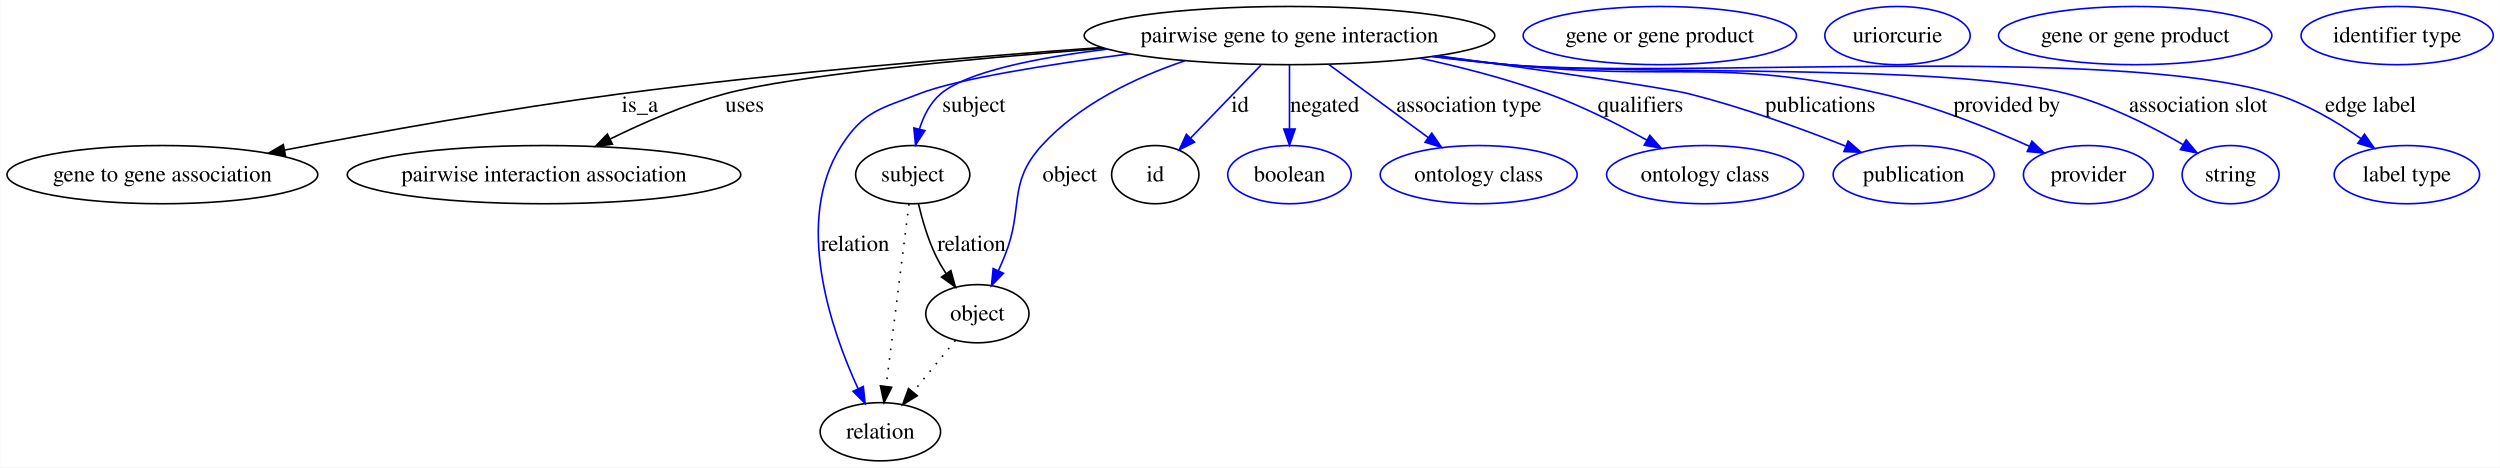
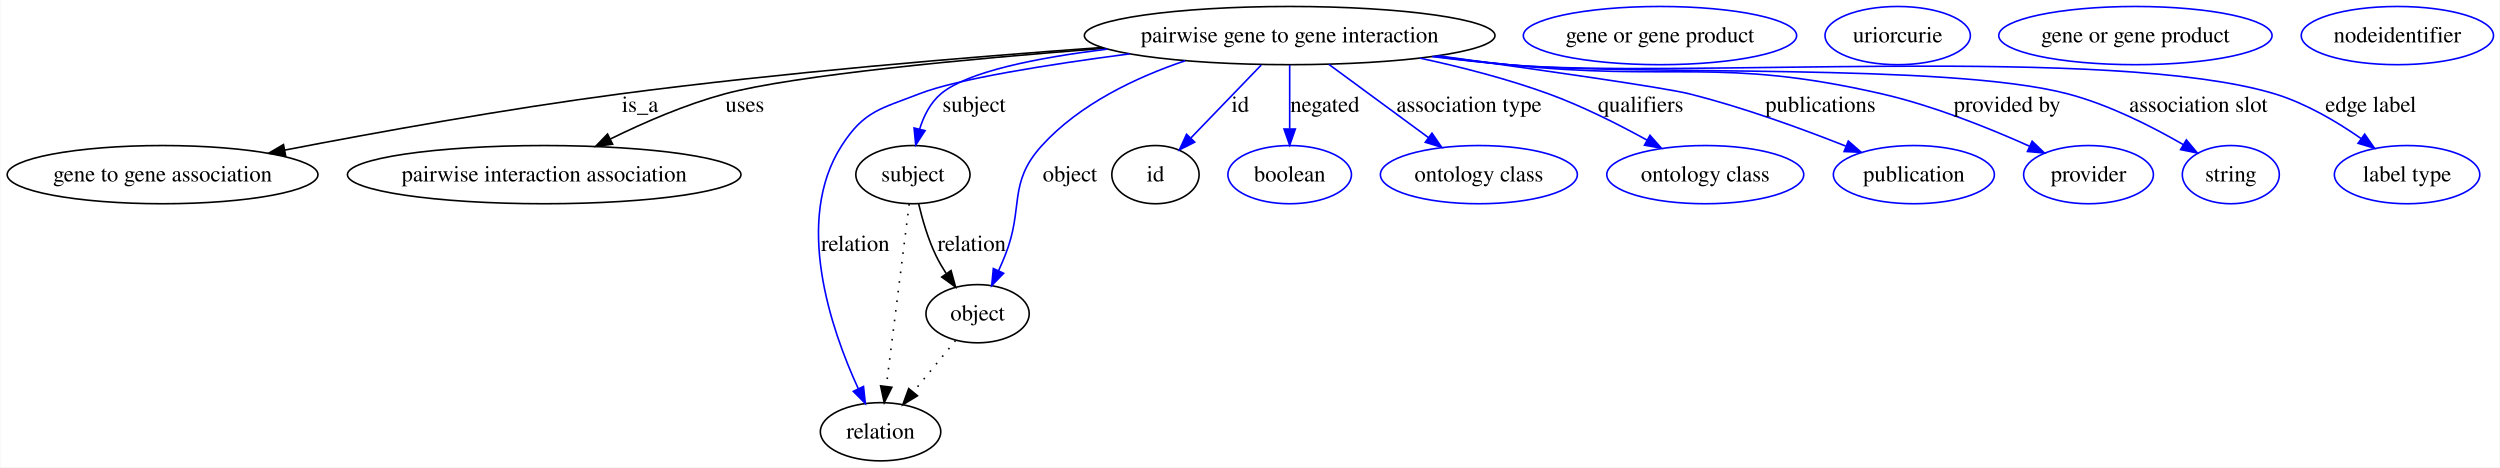
- <svg xmlns="http://www.w3.org/2000/svg" width="1546pt" height="289pt" viewBox="0.00 0.00 1545.77 289.00">
+ <svg xmlns="http://www.w3.org/2000/svg" width="1546pt" height="289pt" viewBox="0.00 0.00 1545.53 289.00">
  <g id="graph0" class="graph" transform="scale(1 1) rotate(0) translate(4 285)">
-     <polygon fill="#ffffff" stroke="transparent" points="-4,4 -4,-285 1541.772,-285 1541.772,4 -4,4" />
+     <polygon fill="#ffffff" stroke="transparent" points="-4,4 -4,-285 1541.526,-285 1541.526,4 -4,4" />
    <g id="node1" class="node">
      <ellipse fill="none" stroke="#000000" cx="793.3" cy="-263" rx="126.978" ry="18" />
      <text text-anchor="middle" x="793.3" y="-258.8" font-family="Times,serif" font-size="14.00" fill="#000000">pairwise gene to gene interaction</text>
    </g>
    <g id="node2" class="node">
      <ellipse fill="none" stroke="#000000" cx="96.3" cy="-177" rx="96.101" ry="18" />
      <text text-anchor="middle" x="96.3" y="-172.8" font-family="Times,serif" font-size="14.00" fill="#000000">gene to gene association</text>
    </g>
    <g id="edge1" class="edge">
      <path fill="none" stroke="#000000" d="M677.136,-255.625C594.088,-249.685 479.784,-240.151 379.749,-227 308.942,-217.691 228.851,-203.193 171.912,-192.2" />
      <polygon fill="#000000" stroke="#000000" points="172.397,-188.729 161.913,-190.26 171.063,-195.601 172.397,-188.729" />
      <text text-anchor="middle" x="391.576" y="-215.8" font-family="Times,serif" font-size="14.00" fill="#000000">is_a</text>
    </g>
    <g id="node3" class="node">
      <ellipse fill="none" stroke="#000000" cx="332.3" cy="-177" rx="121.692" ry="18" />
      <text text-anchor="middle" x="332.3" y="-172.8" font-family="Times,serif" font-size="14.00" fill="#000000">pairwise interaction association</text>
    </g>
    <g id="edge2" class="edge">
      <path fill="none" stroke="#000000" d="M678.688,-255.108C594.298,-248.557 487.084,-238.48 444.19,-227 419.772,-220.465 393.92,-209.227 373.224,-199.059" />
      <polygon fill="#000000" stroke="#000000" points="374.609,-195.838 364.101,-194.483 371.471,-202.095 374.609,-195.838" />
      <text text-anchor="middle" x="456.356" y="-215.8" font-family="Times,serif" font-size="14.00" fill="#000000">uses</text>
    </g>
    <g id="node4" class="node">
      <ellipse fill="none" stroke="#000000" cx="560.3" cy="-177" rx="35.313" ry="18" />
      <text text-anchor="middle" x="560.3" y="-172.8" font-family="Times,serif" font-size="14.00" fill="#000000">subject</text>
    </g>
    <g id="edge3" class="edge">
      <path fill="none" stroke="#0000ff" d="M680.486,-254.623C637.002,-249.279 593.851,-240.682 577.645,-227 571.057,-221.438 566.968,-213.234 564.431,-205.074" />
      <polygon fill="#0000ff" stroke="#0000ff" points="567.821,-204.202 562.044,-195.322 561.022,-205.867 567.821,-204.202" />
      <text text-anchor="middle" x="598.128" y="-215.8" font-family="Times,serif" font-size="14.00" fill="#000000">subject</text>
    </g>
    <g id="node6" class="node">
      <ellipse fill="none" stroke="#000000" cx="540.3" cy="-18" rx="37.233" ry="18" />
      <text text-anchor="middle" x="540.3" y="-13.8" font-family="Times,serif" font-size="14.00" fill="#000000">relation</text>
    </g>
    <g id="edge4" class="edge">
      <path fill="none" stroke="#0000ff" d="M694.39,-251.707C643.765,-245.08 587.921,-236.215 564.3,-227 540.414,-217.681 530.175,-216.561 516.3,-195 486.493,-148.679 509.604,-81.424 526.548,-44.586" />
      <polygon fill="#0000ff" stroke="#0000ff" points="529.748,-46.008 530.901,-35.476 523.432,-42.99 529.748,-46.008" />
      <text text-anchor="middle" x="524.68" y="-129.8" font-family="Times,serif" font-size="14.00" fill="#000000">relation</text>
    </g>
    <g id="node8" class="node">
      <ellipse fill="none" stroke="#000000" cx="600.3" cy="-91" rx="31.931" ry="18" />
      <text text-anchor="middle" x="600.3" y="-86.8" font-family="Times,serif" font-size="14.00" fill="#000000">object</text>
    </g>
    <g id="edge5" class="edge">
      <path fill="none" stroke="#0000ff" d="M728.654,-247.427C698.143,-237.108 663.399,-220.614 640.093,-195 618.642,-171.424 629.192,-156.574 617.3,-127 616.063,-123.922 614.692,-120.732 613.28,-117.582" />
      <polygon fill="#0000ff" stroke="#0000ff" points="616.403,-115.995 609.021,-108.395 610.052,-118.939 616.403,-115.995" />
      <text text-anchor="middle" x="657.404" y="-172.8" font-family="Times,serif" font-size="14.00" fill="#000000">object</text>
    </g>
    <g id="node10" class="node">
      <ellipse fill="none" stroke="#000000" cx="710.3" cy="-177" rx="27" ry="18" />
      <text text-anchor="middle" x="710.3" y="-172.8" font-family="Times,serif" font-size="14.00" fill="#000000">id</text>
    </g>
    <g id="edge6" class="edge">
      <path fill="none" stroke="#0000ff" d="M775.698,-244.762C763.011,-231.615 745.803,-213.785 732.223,-199.715" />
      <polygon fill="#0000ff" stroke="#0000ff" points="734.566,-197.103 725.103,-192.338 729.529,-201.964 734.566,-197.103" />
      <text text-anchor="middle" x="762.745" y="-215.8" font-family="Times,serif" font-size="14.00" fill="#000000">id</text>
    </g>
    <g id="node12" class="node">
      <ellipse fill="none" stroke="#0000ff" cx="793.3" cy="-177" rx="38.202" ry="18" />
      <text text-anchor="middle" x="793.3" y="-172.8" font-family="Times,serif" font-size="14.00" fill="#000000">boolean</text>
    </g>
    <g id="edge7" class="edge">
      <path fill="none" stroke="#0000ff" d="M793.3,-244.762C793.3,-233.36 793.3,-218.434 793.3,-205.494" />
      <polygon fill="#0000ff" stroke="#0000ff" points="796.801,-205.212 793.3,-195.212 789.801,-205.212 796.801,-205.212" />
      <text text-anchor="middle" x="815.066" y="-215.8" font-family="Times,serif" font-size="14.00" fill="#000000">negated</text>
    </g>
    <g id="node13" class="node">
      <ellipse fill="none" stroke="#0000ff" cx="910.3" cy="-177" rx="60.905" ry="18" />
      <text text-anchor="middle" x="910.3" y="-172.8" font-family="Times,serif" font-size="14.00" fill="#000000">ontology class</text>
    </g>
    <g id="edge8" class="edge">
      <path fill="none" stroke="#0000ff" d="M817.543,-245.181C835.384,-232.066 859.79,-214.127 879.089,-199.942" />
      <polygon fill="#0000ff" stroke="#0000ff" points="881.299,-202.661 887.283,-193.919 877.153,-197.021 881.299,-202.661" />
      <text text-anchor="middle" x="904.206" y="-215.8" font-family="Times,serif" font-size="14.00" fill="#000000">association type</text>
    </g>
    <g id="node14" class="node">
      <ellipse fill="none" stroke="#0000ff" cx="1050.3" cy="-177" rx="60.905" ry="18" />
      <text text-anchor="middle" x="1050.3" y="-172.8" font-family="Times,serif" font-size="14.00" fill="#000000">ontology class</text>
    </g>
    <g id="edge9" class="edge">
      <path fill="none" stroke="#0000ff" d="M873.797,-249.069C899.592,-243.502 928.013,-236.191 953.3,-227 974.225,-219.394 996.38,-208.235 1014.225,-198.388" />
      <polygon fill="#0000ff" stroke="#0000ff" points="1016.13,-201.332 1023.135,-193.383 1012.702,-195.229 1016.13,-201.332" />
      <text text-anchor="middle" x="1010.352" y="-215.8" font-family="Times,serif" font-size="14.00" fill="#000000">qualifiers</text>
    </g>
    <g id="node15" class="node">
      <ellipse fill="none" stroke="#0000ff" cx="1179.3" cy="-177" rx="49.788" ry="18" />
      <text text-anchor="middle" x="1179.3" y="-172.8" font-family="Times,serif" font-size="14.00" fill="#000000">publication</text>
    </g>
    <g id="edge10" class="edge">
      <path fill="none" stroke="#0000ff" d="M885.074,-250.53C948.905,-241.702 1025.166,-230.784 1040.3,-227 1073.538,-218.689 1109.939,-205.436 1137.15,-194.662" />
      <polygon fill="#0000ff" stroke="#0000ff" points="1138.758,-197.789 1146.737,-190.819 1136.153,-191.291 1138.758,-197.789" />
      <text text-anchor="middle" x="1121.518" y="-215.8" font-family="Times,serif" font-size="14.00" fill="#000000">publications</text>
    </g>
    <g id="node16" class="node">
      <ellipse fill="none" stroke="#0000ff" cx="1287.3" cy="-177" rx="40.132" ry="18" />
      <text text-anchor="middle" x="1287.3" y="-172.8" font-family="Times,serif" font-size="14.00" fill="#000000">provider</text>
    </g>
    <g id="edge11" class="edge">
      <path fill="none" stroke="#0000ff" d="M883.627,-250.261C898.535,-248.358 913.839,-246.526 928.3,-245 1030.709,-234.191 1058.92,-249.983 1159.3,-227 1191.263,-219.682 1225.801,-205.81 1250.935,-194.53" />
      <polygon fill="#0000ff" stroke="#0000ff" points="1252.44,-197.691 1260.082,-190.353 1249.532,-191.323 1252.44,-197.691" />
      <text text-anchor="middle" x="1236.933" y="-215.8" font-family="Times,serif" font-size="14.00" fill="#000000">provided by</text>
    </g>
    <g id="node17" class="node">
      <ellipse fill="none" stroke="#0000ff" cx="1375.3" cy="-177" rx="30.003" ry="18" />
      <text text-anchor="middle" x="1375.3" y="-172.8" font-family="Times,serif" font-size="14.00" fill="#000000">string</text>
    </g>
    <g id="edge12" class="edge">
      <path fill="none" stroke="#0000ff" d="M882.142,-250.12C897.51,-248.188 913.35,-246.383 928.3,-245 1004.966,-237.906 1199.813,-246.483 1274.3,-227 1299.792,-220.332 1326.415,-206.843 1345.923,-195.554" />
      <polygon fill="#0000ff" stroke="#0000ff" points="1347.809,-198.505 1354.624,-190.392 1344.238,-192.484 1347.809,-198.505" />
      <text text-anchor="middle" x="1355.268" y="-215.8" font-family="Times,serif" font-size="14.00" fill="#000000">association slot</text>
    </g>
    <g id="node18" class="node">
      <ellipse fill="none" stroke="#0000ff" cx="1484.3" cy="-177" rx="44.96" ry="18" />
      <text text-anchor="middle" x="1484.3" y="-172.8" font-family="Times,serif" font-size="14.00" fill="#000000">label type</text>
    </g>
    <g id="edge13" class="edge">
      <path fill="none" stroke="#0000ff" d="M881.4,-250.032C896.996,-248.085 913.105,-246.299 928.3,-245 1033.327,-236.024 1301.376,-257.421 1402.3,-227 1421.518,-221.208 1440.793,-209.807 1455.822,-199.354" />
      <polygon fill="#0000ff" stroke="#0000ff" points="1458.079,-202.042 1464.148,-193.358 1453.988,-196.362 1458.079,-202.042" />
      <text text-anchor="middle" x="1461.868" y="-215.8" font-family="Times,serif" font-size="14.00" fill="#000000">edge label</text>
    </g>
    <g id="edge15" class="edge">
      <path fill="none" stroke="#000000" stroke-dasharray="1,5" d="M558.006,-158.761C554.54,-131.205 547.94,-78.735 543.85,-46.223" />
      <polygon fill="#000000" stroke="#000000" points="547.289,-45.512 542.568,-36.027 540.343,-46.385 547.289,-45.512" />
    </g>
    <g id="edge14" class="edge">
      <path fill="none" stroke="#000000" d="M563.878,-158.869C566.188,-149.127 569.681,-137.081 574.542,-127 576.33,-123.29 578.499,-119.555 580.811,-115.969" />
      <polygon fill="#000000" stroke="#000000" points="583.89,-117.671 586.714,-107.46 578.138,-113.681 583.89,-117.671" />
      <text text-anchor="middle" x="596.68" y="-129.8" font-family="Times,serif" font-size="14.00" fill="#000000">relation</text>
    </g>
    <g id="node5" class="node">
      <ellipse fill="none" stroke="#0000ff" cx="1022.3" cy="-263" rx="84.515" ry="18" />
      <text text-anchor="middle" x="1022.3" y="-258.8" font-family="Times,serif" font-size="14.00" fill="#000000">gene or gene product</text>
    </g>
    <g id="node7" class="node">
      <ellipse fill="none" stroke="#0000ff" cx="1169.3" cy="-263" rx="44.942" ry="18" />
      <text text-anchor="middle" x="1169.3" y="-258.8" font-family="Times,serif" font-size="14.00" fill="#000000">uriorcurie</text>
    </g>
    <g id="edge16" class="edge">
      <path fill="none" stroke="#000000" stroke-dasharray="1,5" d="M586.686,-74.435C578.992,-65.075 569.225,-53.191 560.639,-42.745" />
      <polygon fill="#000000" stroke="#000000" points="563.123,-40.255 554.069,-34.752 557.715,-44.7 563.123,-40.255" />
    </g>
    <g id="node9" class="node">
      <ellipse fill="none" stroke="#0000ff" cx="1316.3" cy="-263" rx="84.515" ry="18" />
      <text text-anchor="middle" x="1316.3" y="-258.8" font-family="Times,serif" font-size="14.00" fill="#000000">gene or gene product</text>
    </g>
    <g id="node11" class="node">
-       <ellipse fill="none" stroke="#0000ff" cx="1478.3" cy="-263" rx="59.443" ry="18" />
-       <text text-anchor="middle" x="1478.3" y="-258.8" font-family="Times,serif" font-size="14.00" fill="#000000">identifier type</text>
+       <ellipse fill="none" stroke="#0000ff" cx="1478.3" cy="-263" rx="59.451" ry="18" />
+       <text text-anchor="middle" x="1478.3" y="-258.8" font-family="Times,serif" font-size="14.00" fill="#000000">nodeidentifier</text>
    </g>
  </g>
</svg>
